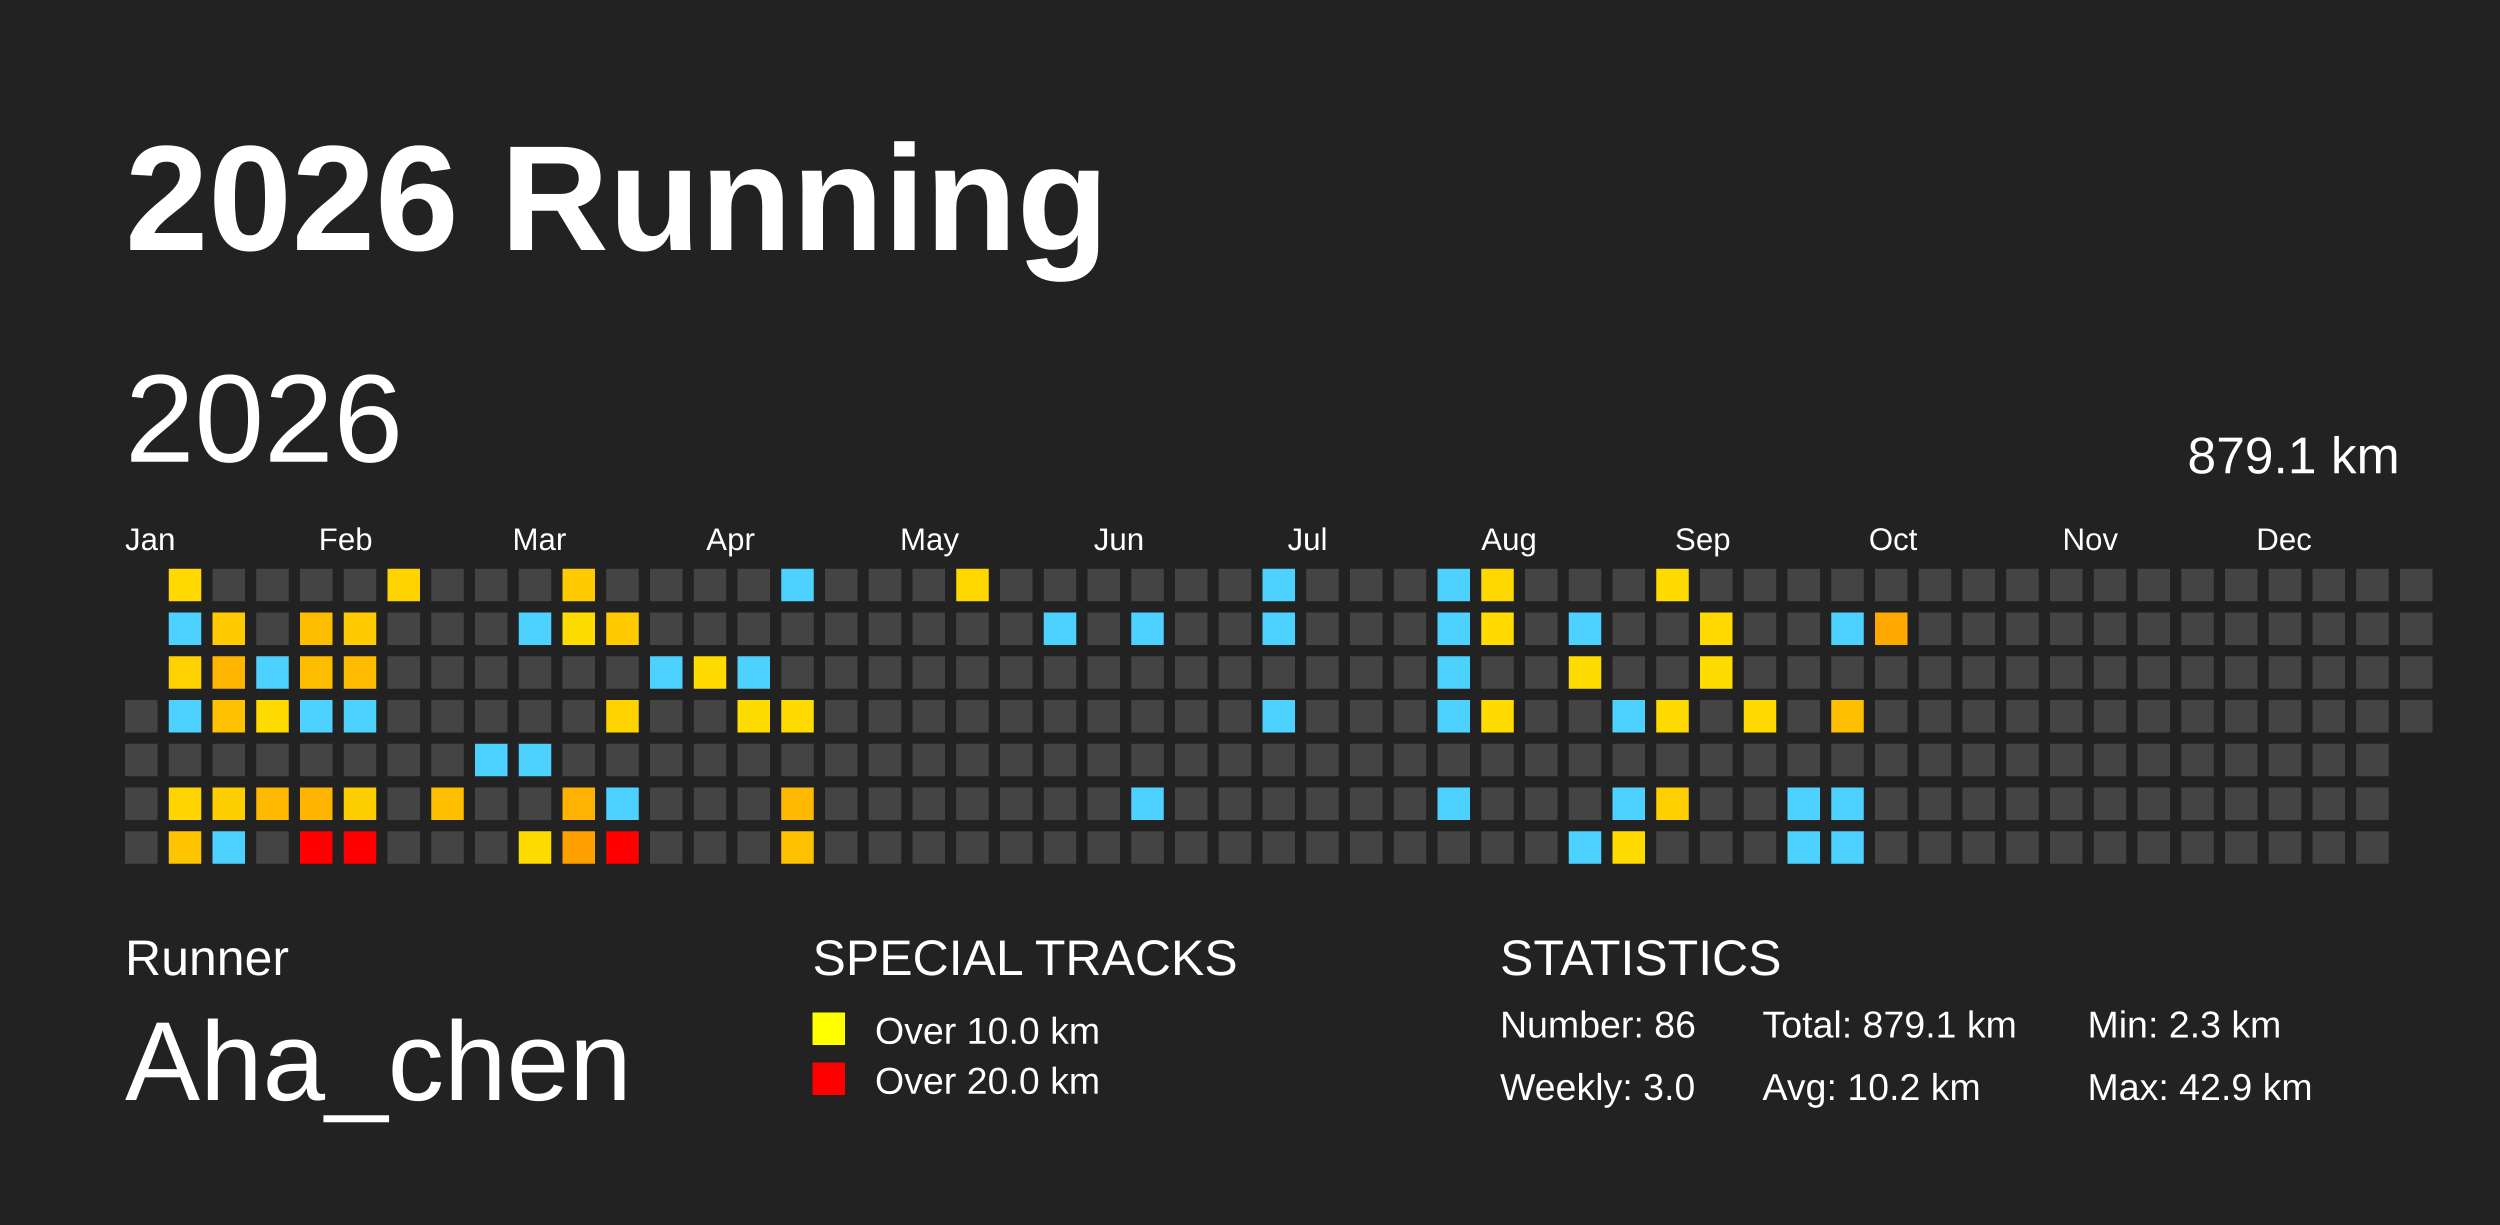
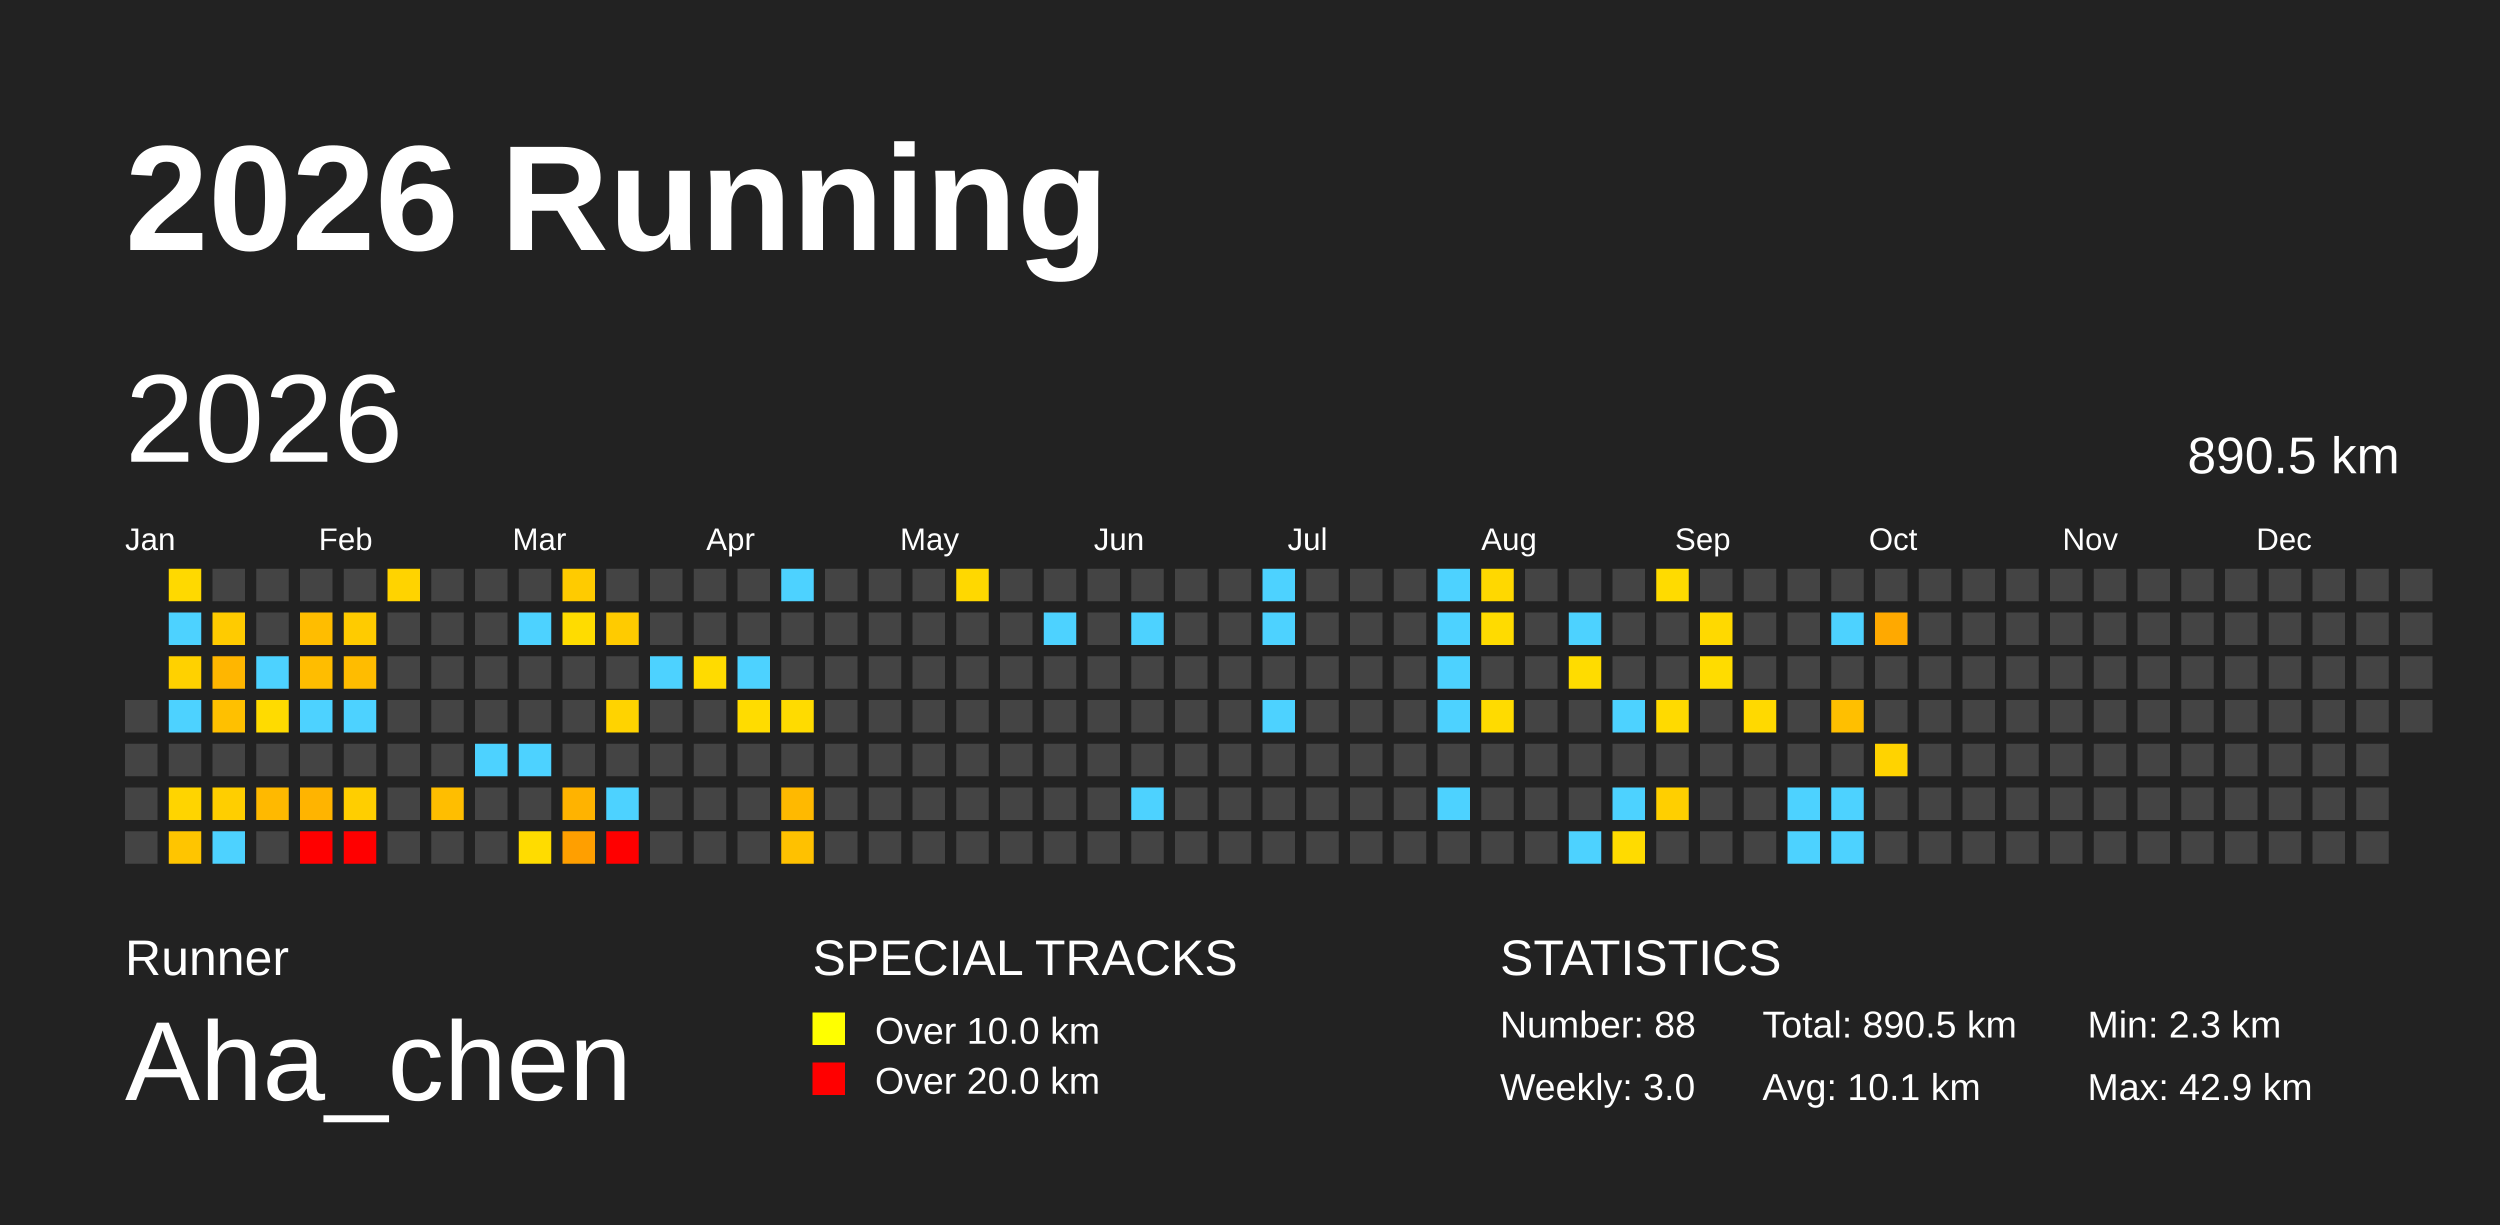
<svg xmlns="http://www.w3.org/2000/svg" baseProfile="full" height="98mm" version="1.1" viewBox="0,0,200,98" width="200mm">
  <defs />
  <rect fill="#222222" height="98" width="200" x="0" y="0" />
  <text fill="#FFFFFF" style="font-size:12px; font-family:Arial; font-weight:bold;" x="10" y="20">2026 Running</text>
  <text fill="#FFFFFF" style="font-size:4px; font-family:Arial" x="10" y="78">Runner</text>
  <text fill="#FFFFFF" style="font-size:9px; font-family:Arial" x="10" y="88">Aha_chen</text>
  <text fill="#FFFFFF" style="font-size:4px; font-family:Arial" x="65" y="78">SPECIAL TRACKS</text>
  <rect fill="yellow" height="2.6" width="2.6" x="65" y="81" />
  <text fill="#FFFFFF" style="font-size:3px; font-family:Arial" x="70" y="83.5">Over 10.0 km</text>
  <rect fill="red" height="2.6" width="2.6" x="65" y="85" />
  <text fill="#FFFFFF" style="font-size:3px; font-family:Arial" x="70" y="87.5">Over 20.0 km</text>
  <text fill="#FFFFFF" style="font-size:4px; font-family:Arial" x="120" y="78">STATISTICS</text>
-   <text fill="#FFFFFF" style="font-size:3px; font-family:Arial" x="120" y="83">Number: 86</text>
+   <text fill="#FFFFFF" style="font-size:3px; font-family:Arial" x="120" y="83">Number: 88</text>
  <text fill="#FFFFFF" style="font-size:3px; font-family:Arial" x="120" y="88">Weekly: 3.0</text>
-   <text fill="#FFFFFF" style="font-size:3px; font-family:Arial" x="141" y="83">Total: 879.1 km</text>
-   <text fill="#FFFFFF" style="font-size:3px; font-family:Arial" x="141" y="88">Avg: 10.2 km</text>
+   <text fill="#FFFFFF" style="font-size:3px; font-family:Arial" x="141" y="83">Total: 890.5 km</text>
+   <text fill="#FFFFFF" style="font-size:3px; font-family:Arial" x="141" y="88">Avg: 10.1 km</text>
  <text fill="#FFFFFF" style="font-size:3px; font-family:Arial" x="167" y="83">Min: 2.3 km</text>
  <text fill="#FFFFFF" style="font-size:3px; font-family:Arial" x="167" y="88">Max: 42.9 km</text>
  <text dominant-baseline="hanging" fill="#FFFFFF" style="font-size:10.0px; font-family:Arial;" x="10" y="30">2026</text>
-   <text dominant-baseline="hanging" fill="#FFFFFF" style="font-size:4.125px; font-family:Arial;" x="175" y="35">879.1 km</text>
+   <text dominant-baseline="hanging" fill="#FFFFFF" style="font-size:4.125px; font-family:Arial;" x="175" y="35">890.5 km</text>
  <text fill="#FFFFFF" style="font-size:2.5px; font-family:Arial" x="10.0" y="44">Jan</text>
  <text fill="#FFFFFF" style="font-size:2.5px; font-family:Arial" x="25.5" y="44">Feb</text>
  <text fill="#FFFFFF" style="font-size:2.5px; font-family:Arial" x="41.0" y="44">Mar</text>
  <text fill="#FFFFFF" style="font-size:2.5px; font-family:Arial" x="56.5" y="44">Apr</text>
  <text fill="#FFFFFF" style="font-size:2.5px; font-family:Arial" x="72.0" y="44">May</text>
  <text fill="#FFFFFF" style="font-size:2.5px; font-family:Arial" x="87.5" y="44">Jun</text>
  <text fill="#FFFFFF" style="font-size:2.5px; font-family:Arial" x="103.0" y="44">Jul</text>
  <text fill="#FFFFFF" style="font-size:2.5px; font-family:Arial" x="118.5" y="44">Aug</text>
  <text fill="#FFFFFF" style="font-size:2.5px; font-family:Arial" x="134.0" y="44">Sep</text>
  <text fill="#FFFFFF" style="font-size:2.5px; font-family:Arial" x="149.5" y="44">Oct</text>
  <text fill="#FFFFFF" style="font-size:2.5px; font-family:Arial" x="165.0" y="44">Nov</text>
  <text fill="#FFFFFF" style="font-size:2.5px; font-family:Arial" x="180.5" y="44">Dec</text>
  <rect fill="#444444" height="2.6" width="2.6" x="10.0" y="56.0" />
  <rect fill="#444444" height="2.6" width="2.6" x="10.0" y="59.5" />
  <rect fill="#444444" height="2.6" width="2.6" x="10.0" y="63.0" />
  <rect fill="#444444" height="2.6" width="2.6" x="10.0" y="66.5" />
  <rect fill="#ffd900" height="2.6" width="2.6" x="13.5" y="45.5" />
  <rect fill="#4dd2ff" height="2.6" width="2.6" x="13.5" y="49.0" />
  <rect fill="#ffd100" height="2.6" width="2.6" x="13.5" y="52.5" />
  <rect fill="#4dd2ff" height="2.6" width="2.6" x="13.5" y="56.0" />
  <rect fill="#444444" height="2.6" width="2.6" x="13.5" y="59.5" />
  <rect fill="#ffd400" height="2.6" width="2.6" x="13.5" y="63.0" />
  <rect fill="#ffc500" height="2.6" width="2.6" x="13.5" y="66.5" />
  <rect fill="#444444" height="2.6" width="2.6" x="17.0" y="45.5" />
  <rect fill="#ffcb00" height="2.6" width="2.6" x="17.0" y="49.0" />
  <rect fill="#ffb600" height="2.6" width="2.6" x="17.0" y="52.5" />
  <rect fill="#ffc000" height="2.6" width="2.6" x="17.0" y="56.0" />
  <rect fill="#444444" height="2.6" width="2.6" x="17.0" y="59.5" />
  <rect fill="#ffce00" height="2.6" width="2.6" x="17.0" y="63.0" />
  <rect fill="#4dd2ff" height="2.6" width="2.6" x="17.0" y="66.5" />
  <rect fill="#444444" height="2.6" width="2.6" x="20.5" y="45.5" />
  <rect fill="#444444" height="2.6" width="2.6" x="20.5" y="49.0" />
  <rect fill="#4dd2ff" height="2.6" width="2.6" x="20.5" y="52.5" />
  <rect fill="#ffdb00" height="2.6" width="2.6" x="20.5" y="56.0" />
  <rect fill="#444444" height="2.6" width="2.6" x="20.5" y="59.5" />
  <rect fill="#ffb900" height="2.6" width="2.6" x="20.5" y="63.0" />
  <rect fill="#444444" height="2.6" width="2.6" x="20.5" y="66.5" />
  <rect fill="#444444" height="2.6" width="2.6" x="24.0" y="45.5" />
  <rect fill="#ffbd00" height="2.6" width="2.6" x="24.0" y="49.0" />
  <rect fill="#ffbd00" height="2.6" width="2.6" x="24.0" y="52.5" />
  <rect fill="#4dd2ff" height="2.6" width="2.6" x="24.0" y="56.0" />
  <rect fill="#444444" height="2.6" width="2.6" x="24.0" y="59.5" />
  <rect fill="#ffb400" height="2.6" width="2.6" x="24.0" y="63.0" />
  <rect fill="red" height="2.6" width="2.6" x="24.0" y="66.5" />
  <rect fill="#444444" height="2.6" width="2.6" x="27.5" y="45.5" />
  <rect fill="#ffcb00" height="2.6" width="2.6" x="27.5" y="49.0" />
  <rect fill="#ffbc00" height="2.6" width="2.6" x="27.5" y="52.5" />
  <rect fill="#4dd2ff" height="2.6" width="2.6" x="27.5" y="56.0" />
  <rect fill="#444444" height="2.6" width="2.6" x="27.5" y="59.5" />
  <rect fill="#ffce00" height="2.6" width="2.6" x="27.5" y="63.0" />
  <rect fill="red" height="2.6" width="2.6" x="27.5" y="66.5" />
  <rect fill="#ffd300" height="2.6" width="2.6" x="31.0" y="45.5" />
  <rect fill="#444444" height="2.6" width="2.6" x="31.0" y="49.0" />
  <rect fill="#444444" height="2.6" width="2.6" x="31.0" y="52.5" />
  <rect fill="#444444" height="2.6" width="2.6" x="31.0" y="56.0" />
  <rect fill="#444444" height="2.6" width="2.6" x="31.0" y="59.5" />
  <rect fill="#444444" height="2.6" width="2.6" x="31.0" y="63.0" />
  <rect fill="#444444" height="2.6" width="2.6" x="31.0" y="66.5" />
  <rect fill="#444444" height="2.6" width="2.6" x="34.5" y="45.5" />
  <rect fill="#444444" height="2.6" width="2.6" x="34.5" y="49.0" />
  <rect fill="#444444" height="2.6" width="2.6" x="34.5" y="52.5" />
  <rect fill="#444444" height="2.6" width="2.6" x="34.5" y="56.0" />
  <rect fill="#444444" height="2.6" width="2.6" x="34.5" y="59.5" />
  <rect fill="#ffbe00" height="2.6" width="2.6" x="34.5" y="63.0" />
  <rect fill="#444444" height="2.6" width="2.6" x="34.5" y="66.5" />
  <rect fill="#444444" height="2.6" width="2.6" x="38.0" y="45.5" />
  <rect fill="#444444" height="2.6" width="2.6" x="38.0" y="49.0" />
  <rect fill="#444444" height="2.6" width="2.6" x="38.0" y="52.5" />
  <rect fill="#444444" height="2.6" width="2.6" x="38.0" y="56.0" />
  <rect fill="#4dd2ff" height="2.6" width="2.6" x="38.0" y="59.5" />
  <rect fill="#444444" height="2.6" width="2.6" x="38.0" y="63.0" />
  <rect fill="#444444" height="2.6" width="2.6" x="38.0" y="66.5" />
  <rect fill="#444444" height="2.6" width="2.6" x="41.5" y="45.5" />
  <rect fill="#4dd2ff" height="2.6" width="2.6" x="41.5" y="49.0" />
  <rect fill="#444444" height="2.6" width="2.6" x="41.5" y="52.5" />
  <rect fill="#444444" height="2.6" width="2.6" x="41.5" y="56.0" />
  <rect fill="#4dd2ff" height="2.6" width="2.6" x="41.5" y="59.5" />
  <rect fill="#444444" height="2.6" width="2.6" x="41.5" y="63.0" />
  <rect fill="#ffdc00" height="2.6" width="2.6" x="41.5" y="66.5" />
  <rect fill="#ffcb00" height="2.6" width="2.6" x="45.0" y="45.5" />
  <rect fill="#ffdc00" height="2.6" width="2.6" x="45.0" y="49.0" />
  <rect fill="#444444" height="2.6" width="2.6" x="45.0" y="52.5" />
  <rect fill="#444444" height="2.6" width="2.6" x="45.0" y="56.0" />
  <rect fill="#444444" height="2.6" width="2.6" x="45.0" y="59.5" />
  <rect fill="#ffb300" height="2.6" width="2.6" x="45.0" y="63.0" />
  <rect fill="#ff9f00" height="2.6" width="2.6" x="45.0" y="66.5" />
  <rect fill="#444444" height="2.6" width="2.6" x="48.5" y="45.5" />
  <rect fill="#ffcb00" height="2.6" width="2.6" x="48.5" y="49.0" />
  <rect fill="#444444" height="2.6" width="2.6" x="48.5" y="52.5" />
  <rect fill="#ffd300" height="2.6" width="2.6" x="48.5" y="56.0" />
  <rect fill="#444444" height="2.6" width="2.6" x="48.5" y="59.5" />
  <rect fill="#4dd2ff" height="2.6" width="2.6" x="48.5" y="63.0" />
  <rect fill="red" height="2.6" width="2.6" x="48.5" y="66.5" />
  <rect fill="#444444" height="2.6" width="2.6" x="52.0" y="45.5" />
  <rect fill="#444444" height="2.6" width="2.6" x="52.0" y="49.0" />
  <rect fill="#4dd2ff" height="2.6" width="2.6" x="52.0" y="52.5" />
  <rect fill="#444444" height="2.6" width="2.6" x="52.0" y="56.0" />
  <rect fill="#444444" height="2.6" width="2.6" x="52.0" y="59.5" />
  <rect fill="#444444" height="2.6" width="2.6" x="52.0" y="63.0" />
  <rect fill="#444444" height="2.6" width="2.6" x="52.0" y="66.5" />
  <rect fill="#444444" height="2.6" width="2.6" x="55.5" y="45.5" />
  <rect fill="#444444" height="2.6" width="2.6" x="55.5" y="49.0" />
  <rect fill="#ffdb00" height="2.6" width="2.6" x="55.5" y="52.5" />
  <rect fill="#444444" height="2.6" width="2.6" x="55.5" y="56.0" />
  <rect fill="#444444" height="2.6" width="2.6" x="55.5" y="59.5" />
  <rect fill="#444444" height="2.6" width="2.6" x="55.5" y="63.0" />
  <rect fill="#444444" height="2.6" width="2.6" x="55.5" y="66.5" />
  <rect fill="#444444" height="2.6" width="2.6" x="59.0" y="45.5" />
  <rect fill="#444444" height="2.6" width="2.6" x="59.0" y="49.0" />
  <rect fill="#4dd2ff" height="2.6" width="2.6" x="59.0" y="52.5" />
  <rect fill="#ffdc00" height="2.6" width="2.6" x="59.0" y="56.0" />
  <rect fill="#444444" height="2.6" width="2.6" x="59.0" y="59.5" />
  <rect fill="#444444" height="2.6" width="2.6" x="59.0" y="63.0" />
  <rect fill="#444444" height="2.6" width="2.6" x="59.0" y="66.5" />
  <rect fill="#4dd2ff" height="2.6" width="2.6" x="62.5" y="45.5" />
  <rect fill="#444444" height="2.6" width="2.6" x="62.5" y="49.0" />
  <rect fill="#444444" height="2.6" width="2.6" x="62.5" y="52.5" />
  <rect fill="#ffdb00" height="2.6" width="2.6" x="62.5" y="56.0" />
  <rect fill="#444444" height="2.6" width="2.6" x="62.5" y="59.5" />
  <rect fill="#ffb900" height="2.6" width="2.6" x="62.5" y="63.0" />
  <rect fill="#ffc100" height="2.6" width="2.6" x="62.5" y="66.5" />
  <rect fill="#444444" height="2.6" width="2.6" x="66.0" y="45.5" />
  <rect fill="#444444" height="2.6" width="2.6" x="66.0" y="49.0" />
  <rect fill="#444444" height="2.6" width="2.6" x="66.0" y="52.5" />
  <rect fill="#444444" height="2.6" width="2.6" x="66.0" y="56.0" />
  <rect fill="#444444" height="2.6" width="2.6" x="66.0" y="59.5" />
  <rect fill="#444444" height="2.6" width="2.6" x="66.0" y="63.0" />
  <rect fill="#444444" height="2.6" width="2.6" x="66.0" y="66.5" />
  <rect fill="#444444" height="2.6" width="2.6" x="69.5" y="45.5" />
  <rect fill="#444444" height="2.6" width="2.6" x="69.5" y="49.0" />
  <rect fill="#444444" height="2.6" width="2.6" x="69.5" y="52.5" />
  <rect fill="#444444" height="2.6" width="2.6" x="69.5" y="56.0" />
  <rect fill="#444444" height="2.6" width="2.6" x="69.5" y="59.5" />
  <rect fill="#444444" height="2.6" width="2.6" x="69.5" y="63.0" />
  <rect fill="#444444" height="2.6" width="2.6" x="69.5" y="66.5" />
  <rect fill="#444444" height="2.6" width="2.6" x="73.0" y="45.5" />
  <rect fill="#444444" height="2.6" width="2.6" x="73.0" y="49.0" />
  <rect fill="#444444" height="2.6" width="2.6" x="73.0" y="52.5" />
  <rect fill="#444444" height="2.6" width="2.6" x="73.0" y="56.0" />
  <rect fill="#444444" height="2.6" width="2.6" x="73.0" y="59.5" />
  <rect fill="#444444" height="2.6" width="2.6" x="73.0" y="63.0" />
  <rect fill="#444444" height="2.6" width="2.6" x="73.0" y="66.5" />
  <rect fill="#ffd800" height="2.6" width="2.6" x="76.5" y="45.5" />
  <rect fill="#444444" height="2.6" width="2.6" x="76.5" y="49.0" />
  <rect fill="#444444" height="2.6" width="2.6" x="76.5" y="52.5" />
  <rect fill="#444444" height="2.6" width="2.6" x="76.5" y="56.0" />
  <rect fill="#444444" height="2.6" width="2.6" x="76.5" y="59.5" />
  <rect fill="#444444" height="2.6" width="2.6" x="76.5" y="63.0" />
  <rect fill="#444444" height="2.6" width="2.6" x="76.5" y="66.5" />
  <rect fill="#444444" height="2.6" width="2.6" x="80.0" y="45.5" />
  <rect fill="#444444" height="2.6" width="2.6" x="80.0" y="49.0" />
  <rect fill="#444444" height="2.6" width="2.6" x="80.0" y="52.5" />
  <rect fill="#444444" height="2.6" width="2.6" x="80.0" y="56.0" />
  <rect fill="#444444" height="2.6" width="2.6" x="80.0" y="59.5" />
  <rect fill="#444444" height="2.6" width="2.6" x="80.0" y="63.0" />
  <rect fill="#444444" height="2.6" width="2.6" x="80.0" y="66.5" />
  <rect fill="#444444" height="2.6" width="2.6" x="83.5" y="45.5" />
  <rect fill="#4dd2ff" height="2.6" width="2.6" x="83.5" y="49.0" />
  <rect fill="#444444" height="2.6" width="2.6" x="83.5" y="52.5" />
  <rect fill="#444444" height="2.6" width="2.6" x="83.5" y="56.0" />
  <rect fill="#444444" height="2.6" width="2.6" x="83.5" y="59.5" />
  <rect fill="#444444" height="2.6" width="2.6" x="83.5" y="63.0" />
  <rect fill="#444444" height="2.6" width="2.6" x="83.5" y="66.5" />
  <rect fill="#444444" height="2.6" width="2.6" x="87.0" y="45.5" />
  <rect fill="#444444" height="2.6" width="2.6" x="87.0" y="49.0" />
  <rect fill="#444444" height="2.6" width="2.6" x="87.0" y="52.5" />
  <rect fill="#444444" height="2.6" width="2.6" x="87.0" y="56.0" />
  <rect fill="#444444" height="2.6" width="2.6" x="87.0" y="59.5" />
  <rect fill="#444444" height="2.6" width="2.6" x="87.0" y="63.0" />
  <rect fill="#444444" height="2.6" width="2.6" x="87.0" y="66.5" />
  <rect fill="#444444" height="2.6" width="2.6" x="90.5" y="45.5" />
  <rect fill="#4dd2ff" height="2.6" width="2.6" x="90.5" y="49.0" />
  <rect fill="#444444" height="2.6" width="2.6" x="90.5" y="52.5" />
  <rect fill="#444444" height="2.6" width="2.6" x="90.5" y="56.0" />
  <rect fill="#444444" height="2.6" width="2.6" x="90.5" y="59.5" />
  <rect fill="#4dd2ff" height="2.6" width="2.6" x="90.5" y="63.0" />
  <rect fill="#444444" height="2.6" width="2.6" x="90.5" y="66.5" />
  <rect fill="#444444" height="2.6" width="2.6" x="94.0" y="45.5" />
  <rect fill="#444444" height="2.6" width="2.6" x="94.0" y="49.0" />
  <rect fill="#444444" height="2.6" width="2.6" x="94.0" y="52.5" />
  <rect fill="#444444" height="2.6" width="2.6" x="94.0" y="56.0" />
  <rect fill="#444444" height="2.6" width="2.6" x="94.0" y="59.5" />
  <rect fill="#444444" height="2.6" width="2.6" x="94.0" y="63.0" />
  <rect fill="#444444" height="2.6" width="2.6" x="94.0" y="66.5" />
  <rect fill="#444444" height="2.6" width="2.6" x="97.5" y="45.5" />
  <rect fill="#444444" height="2.6" width="2.6" x="97.5" y="49.0" />
  <rect fill="#444444" height="2.6" width="2.6" x="97.5" y="52.5" />
  <rect fill="#444444" height="2.6" width="2.6" x="97.5" y="56.0" />
  <rect fill="#444444" height="2.6" width="2.6" x="97.5" y="59.5" />
  <rect fill="#444444" height="2.6" width="2.6" x="97.5" y="63.0" />
  <rect fill="#444444" height="2.6" width="2.6" x="97.5" y="66.5" />
  <rect fill="#4dd2ff" height="2.6" width="2.6" x="101.0" y="45.5" />
  <rect fill="#4dd2ff" height="2.6" width="2.6" x="101.0" y="49.0" />
  <rect fill="#444444" height="2.6" width="2.6" x="101.0" y="52.5" />
  <rect fill="#4dd2ff" height="2.6" width="2.6" x="101.0" y="56.0" />
  <rect fill="#444444" height="2.6" width="2.6" x="101.0" y="59.5" />
  <rect fill="#444444" height="2.6" width="2.6" x="101.0" y="63.0" />
  <rect fill="#444444" height="2.6" width="2.6" x="101.0" y="66.5" />
  <rect fill="#444444" height="2.6" width="2.6" x="104.5" y="45.5" />
  <rect fill="#444444" height="2.6" width="2.6" x="104.5" y="49.0" />
  <rect fill="#444444" height="2.6" width="2.6" x="104.5" y="52.5" />
  <rect fill="#444444" height="2.6" width="2.6" x="104.5" y="56.0" />
  <rect fill="#444444" height="2.6" width="2.6" x="104.5" y="59.5" />
  <rect fill="#444444" height="2.6" width="2.6" x="104.5" y="63.0" />
  <rect fill="#444444" height="2.6" width="2.6" x="104.5" y="66.5" />
  <rect fill="#444444" height="2.6" width="2.6" x="108.0" y="45.5" />
  <rect fill="#444444" height="2.6" width="2.6" x="108.0" y="49.0" />
  <rect fill="#444444" height="2.6" width="2.6" x="108.0" y="52.5" />
  <rect fill="#444444" height="2.6" width="2.6" x="108.0" y="56.0" />
  <rect fill="#444444" height="2.6" width="2.6" x="108.0" y="59.5" />
  <rect fill="#444444" height="2.6" width="2.6" x="108.0" y="63.0" />
  <rect fill="#444444" height="2.6" width="2.6" x="108.0" y="66.5" />
  <rect fill="#444444" height="2.6" width="2.6" x="111.5" y="45.5" />
  <rect fill="#444444" height="2.6" width="2.6" x="111.5" y="49.0" />
  <rect fill="#444444" height="2.6" width="2.6" x="111.5" y="52.5" />
  <rect fill="#444444" height="2.6" width="2.6" x="111.5" y="56.0" />
  <rect fill="#444444" height="2.6" width="2.6" x="111.5" y="59.5" />
  <rect fill="#444444" height="2.6" width="2.6" x="111.5" y="63.0" />
  <rect fill="#444444" height="2.6" width="2.6" x="111.5" y="66.5" />
  <rect fill="#4dd2ff" height="2.6" width="2.6" x="115.0" y="45.5" />
  <rect fill="#4dd2ff" height="2.6" width="2.6" x="115.0" y="49.0" />
  <rect fill="#4dd2ff" height="2.6" width="2.6" x="115.0" y="52.5" />
  <rect fill="#4dd2ff" height="2.6" width="2.6" x="115.0" y="56.0" />
  <rect fill="#444444" height="2.6" width="2.6" x="115.0" y="59.5" />
  <rect fill="#4dd2ff" height="2.6" width="2.6" x="115.0" y="63.0" />
  <rect fill="#444444" height="2.6" width="2.6" x="115.0" y="66.5" />
  <rect fill="#ffd800" height="2.6" width="2.6" x="118.5" y="45.5" />
  <rect fill="#ffdb00" height="2.6" width="2.6" x="118.5" y="49.0" />
  <rect fill="#444444" height="2.6" width="2.6" x="118.5" y="52.5" />
  <rect fill="#ffdb00" height="2.6" width="2.6" x="118.5" y="56.0" />
  <rect fill="#444444" height="2.6" width="2.6" x="118.5" y="59.5" />
  <rect fill="#444444" height="2.6" width="2.6" x="118.5" y="63.0" />
  <rect fill="#444444" height="2.6" width="2.6" x="118.5" y="66.5" />
  <rect fill="#444444" height="2.6" width="2.6" x="122.0" y="45.5" />
  <rect fill="#444444" height="2.6" width="2.6" x="122.0" y="49.0" />
  <rect fill="#444444" height="2.6" width="2.6" x="122.0" y="52.5" />
  <rect fill="#444444" height="2.6" width="2.6" x="122.0" y="56.0" />
  <rect fill="#444444" height="2.6" width="2.6" x="122.0" y="59.5" />
  <rect fill="#444444" height="2.6" width="2.6" x="122.0" y="63.0" />
  <rect fill="#444444" height="2.6" width="2.6" x="122.0" y="66.5" />
  <rect fill="#444444" height="2.6" width="2.6" x="125.5" y="45.5" />
  <rect fill="#4dd2ff" height="2.6" width="2.6" x="125.5" y="49.0" />
  <rect fill="#ffdc00" height="2.6" width="2.6" x="125.5" y="52.5" />
  <rect fill="#444444" height="2.6" width="2.6" x="125.5" y="56.0" />
  <rect fill="#444444" height="2.6" width="2.6" x="125.5" y="59.5" />
  <rect fill="#444444" height="2.6" width="2.6" x="125.5" y="63.0" />
  <rect fill="#4dd2ff" height="2.6" width="2.6" x="125.5" y="66.5" />
  <rect fill="#444444" height="2.6" width="2.6" x="129.0" y="45.5" />
  <rect fill="#444444" height="2.6" width="2.6" x="129.0" y="49.0" />
  <rect fill="#444444" height="2.6" width="2.6" x="129.0" y="52.5" />
  <rect fill="#4dd2ff" height="2.6" width="2.6" x="129.0" y="56.0" />
  <rect fill="#444444" height="2.6" width="2.6" x="129.0" y="59.5" />
  <rect fill="#4dd2ff" height="2.6" width="2.6" x="129.0" y="63.0" />
  <rect fill="#ffdb00" height="2.6" width="2.6" x="129.0" y="66.5" />
  <rect fill="#ffdb00" height="2.6" width="2.6" x="132.5" y="45.5" />
  <rect fill="#444444" height="2.6" width="2.6" x="132.5" y="49.0" />
  <rect fill="#444444" height="2.6" width="2.6" x="132.5" y="52.5" />
  <rect fill="#ffda00" height="2.6" width="2.6" x="132.5" y="56.0" />
  <rect fill="#444444" height="2.6" width="2.6" x="132.5" y="59.5" />
  <rect fill="#ffcf00" height="2.6" width="2.6" x="132.5" y="63.0" />
  <rect fill="#444444" height="2.6" width="2.6" x="132.5" y="66.5" />
  <rect fill="#444444" height="2.6" width="2.6" x="136.0" y="45.5" />
  <rect fill="#ffd900" height="2.6" width="2.6" x="136.0" y="49.0" />
  <rect fill="#ffdc00" height="2.6" width="2.6" x="136.0" y="52.5" />
  <rect fill="#444444" height="2.6" width="2.6" x="136.0" y="56.0" />
  <rect fill="#444444" height="2.6" width="2.6" x="136.0" y="59.5" />
  <rect fill="#444444" height="2.6" width="2.6" x="136.0" y="63.0" />
  <rect fill="#444444" height="2.6" width="2.6" x="136.0" y="66.5" />
  <rect fill="#444444" height="2.6" width="2.6" x="139.5" y="45.5" />
  <rect fill="#444444" height="2.6" width="2.6" x="139.5" y="49.0" />
  <rect fill="#444444" height="2.6" width="2.6" x="139.5" y="52.5" />
  <rect fill="#ffd900" height="2.6" width="2.6" x="139.5" y="56.0" />
  <rect fill="#444444" height="2.6" width="2.6" x="139.5" y="59.5" />
  <rect fill="#444444" height="2.6" width="2.6" x="139.5" y="63.0" />
  <rect fill="#444444" height="2.6" width="2.6" x="139.5" y="66.5" />
  <rect fill="#444444" height="2.6" width="2.6" x="143.0" y="45.5" />
  <rect fill="#444444" height="2.6" width="2.6" x="143.0" y="49.0" />
  <rect fill="#444444" height="2.6" width="2.6" x="143.0" y="52.5" />
  <rect fill="#444444" height="2.6" width="2.6" x="143.0" y="56.0" />
  <rect fill="#444444" height="2.6" width="2.6" x="143.0" y="59.5" />
  <rect fill="#4dd2ff" height="2.6" width="2.6" x="143.0" y="63.0" />
  <rect fill="#4dd2ff" height="2.6" width="2.6" x="143.0" y="66.5" />
  <rect fill="#444444" height="2.6" width="2.6" x="146.5" y="45.5" />
  <rect fill="#4dd2ff" height="2.6" width="2.6" x="146.5" y="49.0" />
  <rect fill="#444444" height="2.6" width="2.6" x="146.5" y="52.5" />
  <rect fill="#ffbf00" height="2.6" width="2.6" x="146.5" y="56.0" />
  <rect fill="#444444" height="2.6" width="2.6" x="146.5" y="59.5" />
  <rect fill="#4dd2ff" height="2.6" width="2.6" x="146.5" y="63.0" />
  <rect fill="#4dd2ff" height="2.6" width="2.6" x="146.5" y="66.5" />
  <rect fill="#444444" height="2.6" width="2.6" x="150.0" y="45.5" />
  <rect fill="#ffa900" height="2.6" width="2.6" x="150.0" y="49.0" />
  <rect fill="#444444" height="2.6" width="2.6" x="150.0" y="52.5" />
  <rect fill="#444444" height="2.6" width="2.6" x="150.0" y="56.0" />
-   <rect fill="#444444" height="2.6" width="2.6" x="150.0" y="59.5" />
+   <rect fill="#ffd300" height="2.6" width="2.6" x="150.0" y="59.5" />
  <rect fill="#444444" height="2.6" width="2.6" x="150.0" y="63.0" />
  <rect fill="#444444" height="2.6" width="2.6" x="150.0" y="66.5" />
  <rect fill="#444444" height="2.6" width="2.6" x="153.5" y="45.5" />
  <rect fill="#444444" height="2.6" width="2.6" x="153.5" y="49.0" />
  <rect fill="#444444" height="2.6" width="2.6" x="153.5" y="52.5" />
  <rect fill="#444444" height="2.6" width="2.6" x="153.5" y="56.0" />
  <rect fill="#444444" height="2.6" width="2.6" x="153.5" y="59.5" />
  <rect fill="#444444" height="2.6" width="2.6" x="153.5" y="63.0" />
  <rect fill="#444444" height="2.6" width="2.6" x="153.5" y="66.5" />
  <rect fill="#444444" height="2.6" width="2.6" x="157.0" y="45.5" />
  <rect fill="#444444" height="2.6" width="2.6" x="157.0" y="49.0" />
  <rect fill="#444444" height="2.6" width="2.6" x="157.0" y="52.5" />
  <rect fill="#444444" height="2.6" width="2.6" x="157.0" y="56.0" />
  <rect fill="#444444" height="2.6" width="2.6" x="157.0" y="59.5" />
  <rect fill="#444444" height="2.6" width="2.6" x="157.0" y="63.0" />
  <rect fill="#444444" height="2.6" width="2.6" x="157.0" y="66.5" />
  <rect fill="#444444" height="2.6" width="2.6" x="160.5" y="45.5" />
  <rect fill="#444444" height="2.6" width="2.6" x="160.5" y="49.0" />
  <rect fill="#444444" height="2.6" width="2.6" x="160.5" y="52.5" />
  <rect fill="#444444" height="2.6" width="2.6" x="160.5" y="56.0" />
  <rect fill="#444444" height="2.6" width="2.6" x="160.5" y="59.5" />
  <rect fill="#444444" height="2.6" width="2.6" x="160.5" y="63.0" />
  <rect fill="#444444" height="2.6" width="2.6" x="160.5" y="66.5" />
  <rect fill="#444444" height="2.6" width="2.6" x="164.0" y="45.5" />
  <rect fill="#444444" height="2.6" width="2.6" x="164.0" y="49.0" />
  <rect fill="#444444" height="2.6" width="2.6" x="164.0" y="52.5" />
  <rect fill="#444444" height="2.6" width="2.6" x="164.0" y="56.0" />
  <rect fill="#444444" height="2.6" width="2.6" x="164.0" y="59.5" />
  <rect fill="#444444" height="2.6" width="2.6" x="164.0" y="63.0" />
  <rect fill="#444444" height="2.6" width="2.6" x="164.0" y="66.5" />
  <rect fill="#444444" height="2.6" width="2.6" x="167.5" y="45.5" />
  <rect fill="#444444" height="2.6" width="2.6" x="167.5" y="49.0" />
  <rect fill="#444444" height="2.6" width="2.6" x="167.5" y="52.5" />
  <rect fill="#444444" height="2.6" width="2.6" x="167.5" y="56.0" />
  <rect fill="#444444" height="2.6" width="2.6" x="167.5" y="59.5" />
  <rect fill="#444444" height="2.6" width="2.6" x="167.5" y="63.0" />
  <rect fill="#444444" height="2.6" width="2.6" x="167.5" y="66.5" />
  <rect fill="#444444" height="2.6" width="2.6" x="171.0" y="45.5" />
  <rect fill="#444444" height="2.6" width="2.6" x="171.0" y="49.0" />
  <rect fill="#444444" height="2.6" width="2.6" x="171.0" y="52.5" />
  <rect fill="#444444" height="2.6" width="2.6" x="171.0" y="56.0" />
  <rect fill="#444444" height="2.6" width="2.6" x="171.0" y="59.5" />
  <rect fill="#444444" height="2.6" width="2.6" x="171.0" y="63.0" />
  <rect fill="#444444" height="2.6" width="2.6" x="171.0" y="66.5" />
  <rect fill="#444444" height="2.6" width="2.6" x="174.5" y="45.5" />
  <rect fill="#444444" height="2.6" width="2.6" x="174.5" y="49.0" />
  <rect fill="#444444" height="2.6" width="2.6" x="174.5" y="52.5" />
  <rect fill="#444444" height="2.6" width="2.6" x="174.5" y="56.0" />
  <rect fill="#444444" height="2.6" width="2.6" x="174.5" y="59.5" />
  <rect fill="#444444" height="2.6" width="2.6" x="174.5" y="63.0" />
  <rect fill="#444444" height="2.6" width="2.6" x="174.5" y="66.5" />
  <rect fill="#444444" height="2.6" width="2.6" x="178.0" y="45.5" />
  <rect fill="#444444" height="2.6" width="2.6" x="178.0" y="49.0" />
  <rect fill="#444444" height="2.6" width="2.6" x="178.0" y="52.5" />
  <rect fill="#444444" height="2.6" width="2.6" x="178.0" y="56.0" />
  <rect fill="#444444" height="2.6" width="2.6" x="178.0" y="59.5" />
  <rect fill="#444444" height="2.6" width="2.6" x="178.0" y="63.0" />
  <rect fill="#444444" height="2.6" width="2.6" x="178.0" y="66.5" />
  <rect fill="#444444" height="2.6" width="2.6" x="181.5" y="45.5" />
  <rect fill="#444444" height="2.6" width="2.6" x="181.5" y="49.0" />
  <rect fill="#444444" height="2.6" width="2.6" x="181.5" y="52.5" />
  <rect fill="#444444" height="2.6" width="2.6" x="181.5" y="56.0" />
  <rect fill="#444444" height="2.6" width="2.6" x="181.5" y="59.5" />
  <rect fill="#444444" height="2.6" width="2.6" x="181.5" y="63.0" />
  <rect fill="#444444" height="2.6" width="2.6" x="181.5" y="66.5" />
  <rect fill="#444444" height="2.6" width="2.6" x="185.0" y="45.5" />
  <rect fill="#444444" height="2.6" width="2.6" x="185.0" y="49.0" />
  <rect fill="#444444" height="2.6" width="2.6" x="185.0" y="52.5" />
  <rect fill="#444444" height="2.6" width="2.6" x="185.0" y="56.0" />
  <rect fill="#444444" height="2.6" width="2.6" x="185.0" y="59.5" />
  <rect fill="#444444" height="2.6" width="2.6" x="185.0" y="63.0" />
  <rect fill="#444444" height="2.6" width="2.6" x="185.0" y="66.5" />
  <rect fill="#444444" height="2.6" width="2.6" x="188.5" y="45.5" />
  <rect fill="#444444" height="2.6" width="2.6" x="188.5" y="49.0" />
  <rect fill="#444444" height="2.6" width="2.6" x="188.5" y="52.5" />
  <rect fill="#444444" height="2.6" width="2.6" x="188.5" y="56.0" />
  <rect fill="#444444" height="2.6" width="2.6" x="188.5" y="59.5" />
  <rect fill="#444444" height="2.6" width="2.6" x="188.5" y="63.0" />
  <rect fill="#444444" height="2.6" width="2.6" x="188.5" y="66.5" />
  <rect fill="#444444" height="2.6" width="2.6" x="192.0" y="45.5" />
  <rect fill="#444444" height="2.6" width="2.6" x="192.0" y="49.0" />
  <rect fill="#444444" height="2.6" width="2.6" x="192.0" y="52.5" />
  <rect fill="#444444" height="2.6" width="2.6" x="192.0" y="56.0" />
</svg>
